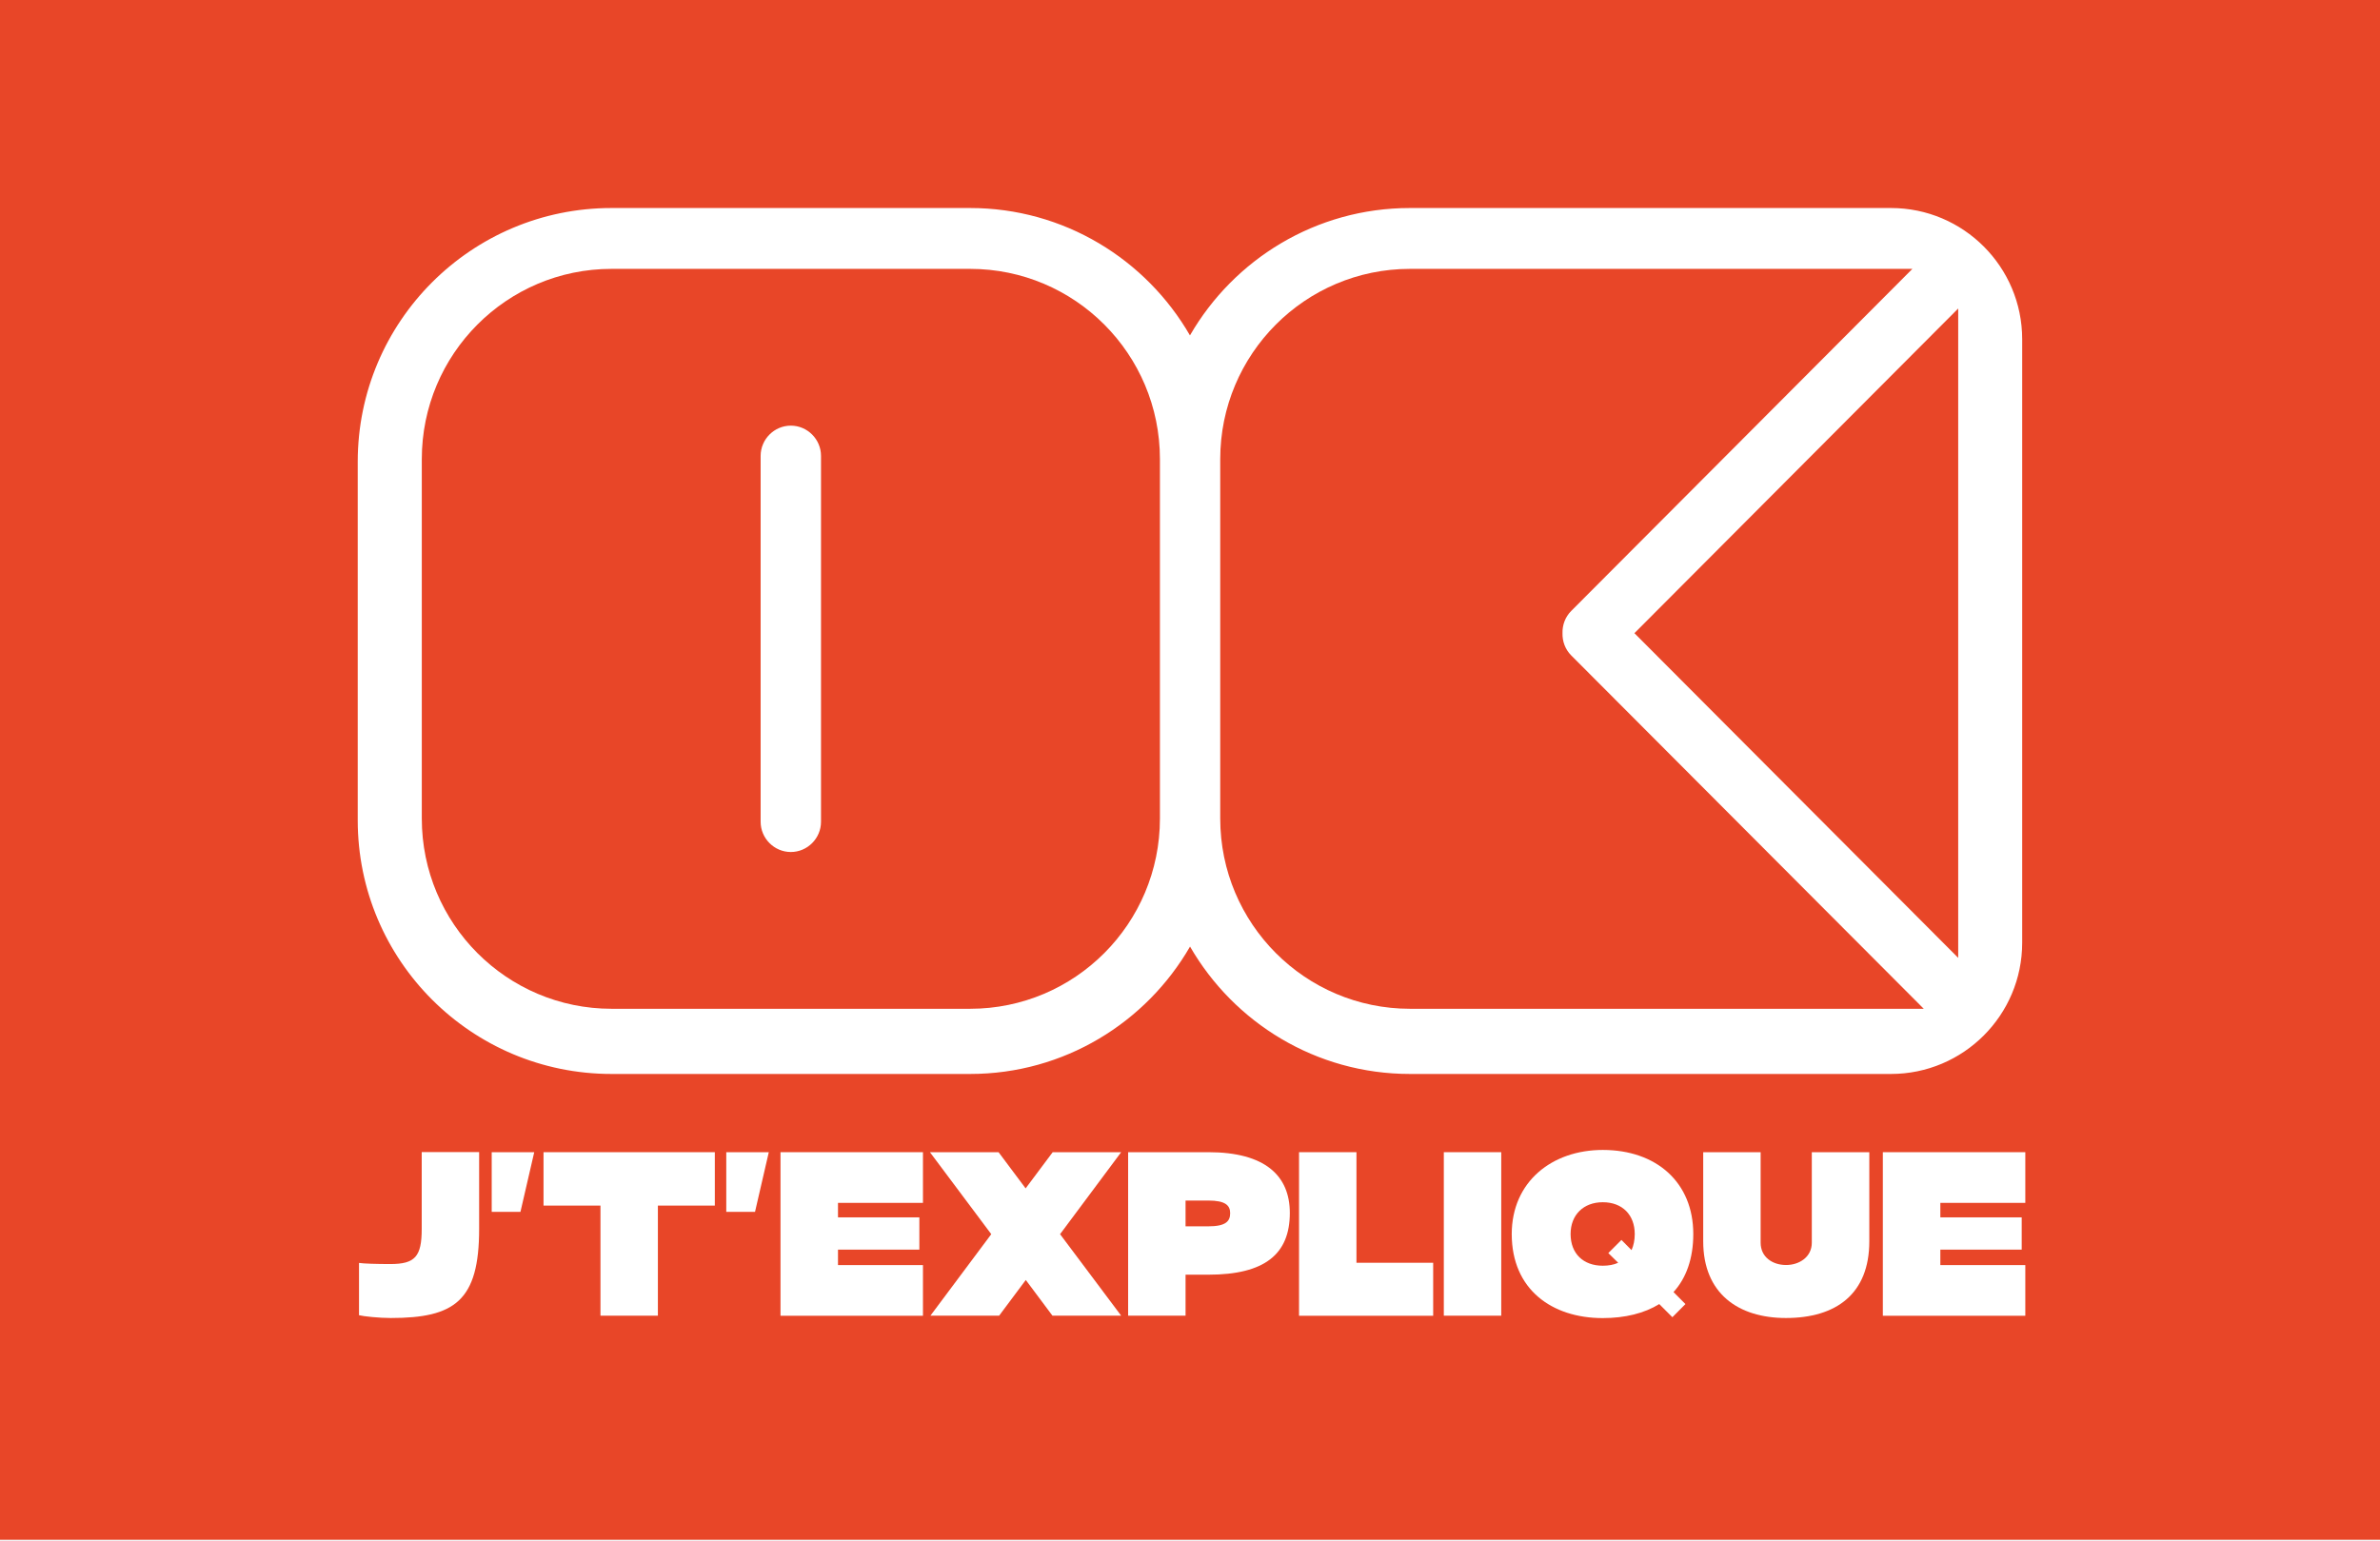
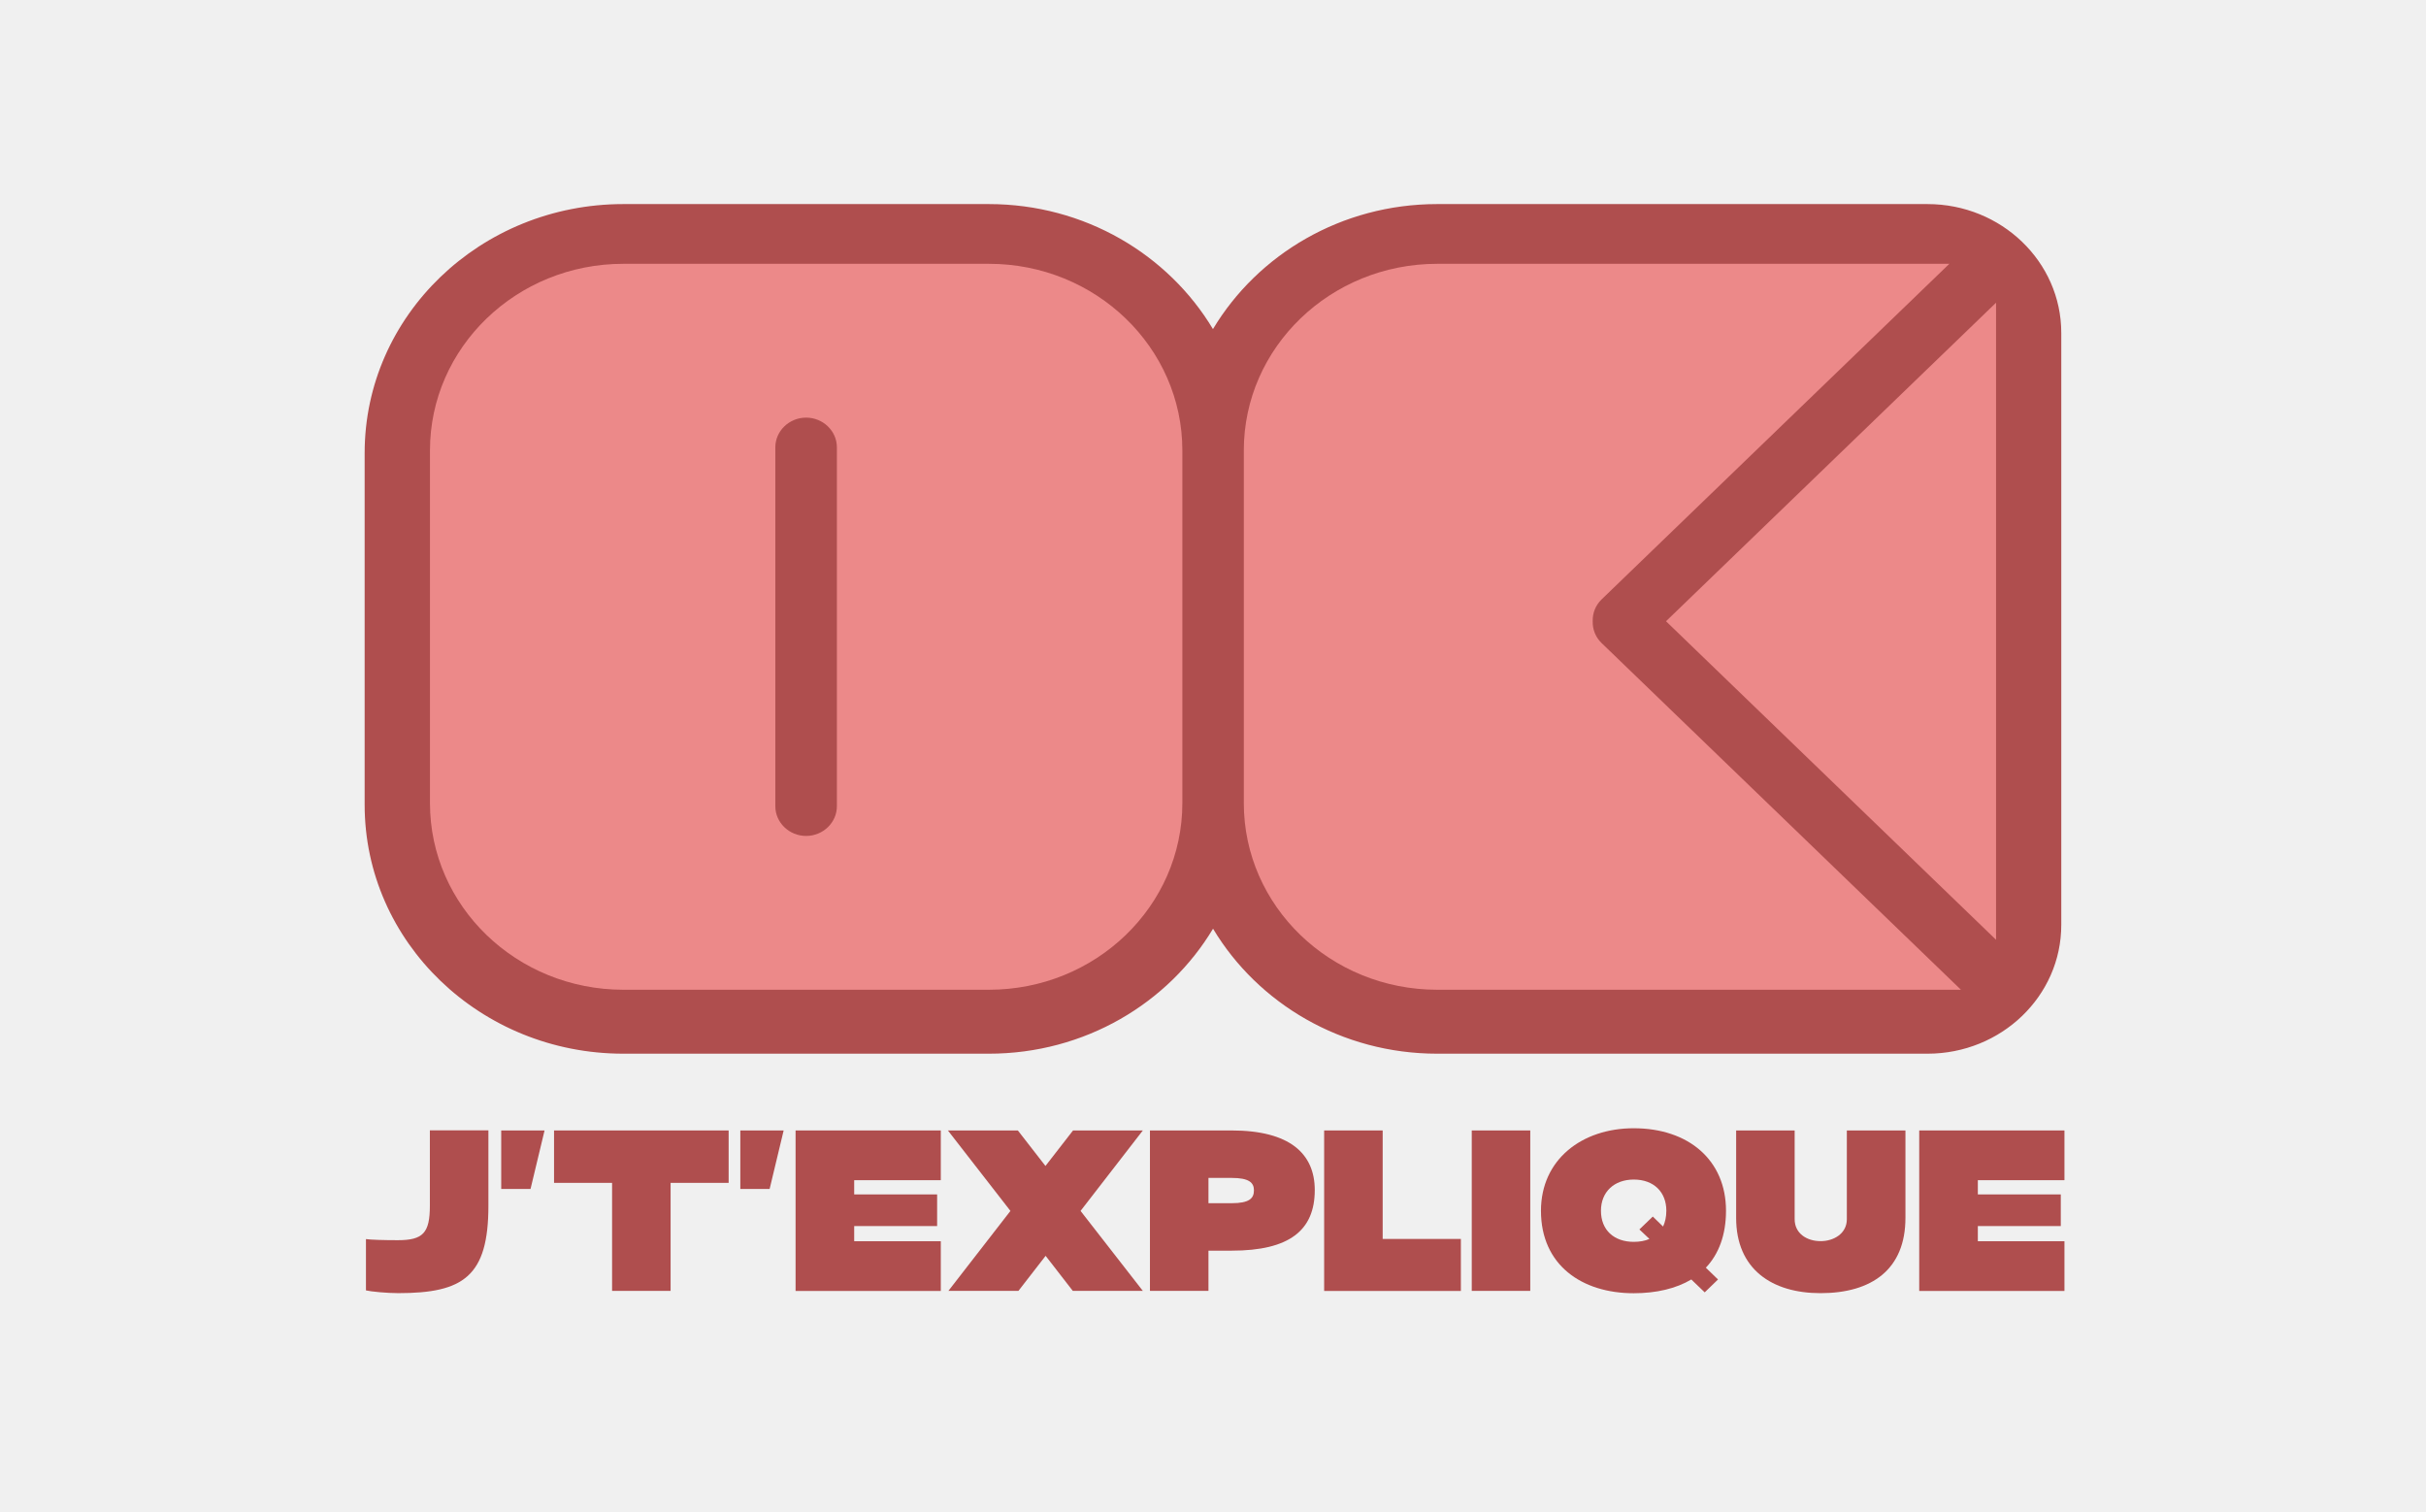
- <svg xmlns="http://www.w3.org/2000/svg" version="1.1" id="Calque_1" x="0px" y="0px" viewBox="0 0 297.19 192.43" style="enable-background:new 0 0 297.19 192.43;" xml:space="preserve">
-   <style type="text/css">
- 	.st0{fill:#E84628;}
- 	.st1{fill:#FFFFFF;}
- </style>
-   <rect x="0" y="-0.13" class="st0" width="297.19" height="192.43" />
-   <g>
-     <path class="st1" d="M176.06,134.13c-11.73,0-21.98-6.41-27.46-15.91c-5.48,9.5-15.73,15.91-27.46,15.91H76.36   c-17.5,0-31.69-14.19-31.69-31.69V57.67c0-17.5,14.19-31.69,31.69-31.69h44.77c11.73,0,21.98,6.41,27.46,15.91   c5.48-9.5,15.73-15.91,27.46-15.91h60.07c9.05,0,16.39,7.34,16.39,16.39v75.37c0,9.05-7.34,16.39-16.39,16.39H176.06z" />
-   </g>
-   <g>
-     <path class="st1" d="M59.83,143.9v9.58c0,9-3.07,11.13-11.04,11.13c-1.41,0-3.38-0.2-3.96-0.35v-6.53c0.57,0.09,2.18,0.14,3.9,0.14   c3.1,0,3.93-0.92,3.93-4.4v-9.58H59.83z" />
-     <path class="st1" d="M64.99,151.35H61.4v-7.45h5.31L64.99,151.35z" />
-     <path class="st1" d="M67.86,143.9h21.4v6.67h-7.11v13.75h-7.17v-13.75h-7.11V143.9z" />
-     <path class="st1" d="M94.28,151.35h-3.59v-7.45H96L94.28,151.35z" />
-     <path class="st1" d="M97.46,143.9h17.79v6.33h-10.61v1.81h10.16v4.03h-10.16V158h10.61v6.33H97.46V143.9z" />
-     <path class="st1" d="M124.69,143.9l3.38,4.52l3.38-4.52h8.55l-7.63,10.24l7.63,10.18h-8.58l-3.33-4.46l-3.33,4.46h-8.58l7.6-10.18   l-7.66-10.24H124.69z" />
-     <path class="st1" d="M148.04,159.2v5.12h-7.17V143.9h10.01c7.09,0,10.18,2.93,10.18,7.59c0,5.12-3.1,7.71-10.18,7.71H148.04z    M153.61,151.52c0-0.98-0.6-1.58-2.73-1.58h-2.84v3.22h2.84C153.06,153.16,153.61,152.53,153.61,151.52z" />
-     <path class="st1" d="M162.21,143.9h7.17v13.81h9.58v6.62h-16.75V143.9z" />
-     <path class="st1" d="M187.46,164.32h-7.17V143.9h7.17V164.32z" />
-     <path class="st1" d="M200.14,143.62c6.71,0,11.3,4.06,11.3,10.5c0,3.08-0.89,5.52-2.47,7.25l1.49,1.5l-1.63,1.64l-1.64-1.64   c-1.86,1.15-4.27,1.75-7.06,1.75c-6.34,0-11.36-3.57-11.36-10.5C188.78,147.58,193.8,143.62,200.14,143.62z M200.14,158.08   c0.72,0,1.38-0.12,1.92-0.37l-1.23-1.21l1.64-1.64l1.26,1.27c0.26-0.58,0.4-1.24,0.4-2.01c0-2.36-1.52-3.97-3.99-3.97   c-2.41,0-4.02,1.58-4.02,3.97C196.12,156.59,197.73,158.08,200.14,158.08z" />
-     <path class="st1" d="M233.42,143.9v11.13c0,6.56-4.13,9.58-10.41,9.58c-5.94,0-10.33-3.05-10.33-9.58V143.9h7.17v11.3   c0,1.81,1.49,2.79,3.18,2.79c1.63,0,3.21-0.98,3.21-2.79v-11.3H233.42z" />
-     <path class="st1" d="M235.11,143.9h17.79v6.33h-10.61v1.81h10.16v4.03h-10.16V158h10.61v6.33h-17.79V143.9z" />
-   </g>
-   <path class="st0" d="M52.67,57.34v44.89c0,13.12,10.61,23.76,23.7,23.76h44.77c13.09,0,23.7-10.64,23.7-23.76V57.34  c0-13.12-10.61-23.76-23.7-23.76H76.36C63.28,33.58,52.67,44.22,52.67,57.34z M102.52,102.63c0,2.08-1.7,3.78-3.77,3.78  s-3.77-1.7-3.77-3.78V56.94c0-2.08,1.7-3.78,3.77-3.78s3.77,1.7,3.77,3.78V102.63z" />
-   <g>
-     <path class="st0" d="M196.2,81.86c-0.76-0.76-1.12-1.78-1.09-2.78c-0.03-1,0.33-2.02,1.09-2.78l42.6-42.72h-62.73   c-13.09,0-23.7,10.64-23.7,23.76v44.89c0,13.12,10.61,23.76,23.7,23.76h64.15L196.2,81.86z" />
-     <polygon class="st0" points="244.52,119.63 244.52,38.53 204.09,79.08  " />
-   </g>
-   <g>
- </g>
-   <g>
- </g>
-   <g>
- </g>
-   <g>
- </g>
-   <g>
- </g>
-   <g>
- </g>
+ <svg xmlns="http://www.w3.org/2000/svg" width="130" height="81" viewBox="0 0 130 81" fill="none">
+   <path d="M77.014 56.459C71.883 56.459 67.399 53.761 65.002 49.762C62.605 53.761 58.121 56.459 52.99 56.459H33.402C25.747 56.459 19.54 50.486 19.54 43.12V24.275C19.54 16.909 25.747 10.935 33.402 10.935H52.986C58.117 10.935 62.601 13.634 64.998 17.633C67.395 13.634 71.879 10.935 77.01 10.935H103.286C107.245 10.935 110.456 14.025 110.456 17.835V49.56C110.456 53.37 107.245 56.459 103.286 56.459H77.014Z" fill="#AF4E4E" />
+   <path d="M26.172 60.572V64.604C26.172 68.392 24.829 69.289 21.342 69.289C20.726 69.289 19.864 69.205 19.61 69.142V66.393C19.859 66.431 20.564 66.452 21.316 66.452C22.672 66.452 23.035 66.065 23.035 64.6V60.567H26.172V60.572Z" fill="#AF4E4E" />
+   <path d="M28.429 63.708H26.858V60.572H29.181L28.429 63.708Z" fill="#AF4E4E" />
+   <path d="M29.684 60.572H39.045V63.38H35.935V69.168H32.799V63.38H29.689V60.572H29.684Z" fill="#AF4E4E" />
+   <path d="M41.241 63.708H39.671V60.572H41.993L41.241 63.708Z" fill="#AF4E4E" />
+   <path d="M42.632 60.572H50.414V63.237H45.773V63.999H50.217V65.695H45.773V66.507H50.414V69.172H42.632V60.572Z" fill="#AF4E4E" />
+   <path d="M54.543 60.572L56.022 62.475L57.5 60.572H61.24L57.903 64.883L61.24 69.168H57.487L56.031 67.29L54.574 69.168H50.821L54.145 64.883L50.794 60.572H54.543Z" fill="#AF4E4E" />
+   <path d="M64.757 67.013V69.168H61.621V60.572H65.999C69.101 60.572 70.453 61.806 70.453 63.767C70.453 65.922 69.097 67.013 65.999 67.013H64.757ZM67.194 63.78C67.194 63.367 66.931 63.115 65.999 63.115H64.757V64.47H65.999C66.953 64.47 67.194 64.205 67.194 63.78Z" fill="#AF4E4E" />
+   <path d="M70.956 60.572H74.092V66.385H78.283V69.172H70.956V60.572Z" fill="#AF4E4E" />
+   <path d="M82.001 69.168H78.865V60.572H82.001V69.168Z" fill="#AF4E4E" />
+   <path d="M87.547 60.454C90.483 60.454 92.49 62.163 92.49 64.874C92.49 66.17 92.101 67.197 91.41 67.926L92.062 68.557L91.349 69.247L90.631 68.557C89.818 69.041 88.763 69.294 87.543 69.294C84.77 69.294 82.574 67.791 82.574 64.874C82.578 62.121 84.774 60.454 87.547 60.454ZM87.547 66.541C87.862 66.541 88.151 66.49 88.387 66.385L87.849 65.876L88.567 65.185L89.118 65.72C89.231 65.476 89.293 65.198 89.293 64.874C89.293 63.88 88.628 63.203 87.547 63.203C86.493 63.203 85.789 63.868 85.789 64.874C85.789 65.914 86.493 66.541 87.547 66.541Z" fill="#AF4E4E" />
+   <path d="M102.105 60.572V65.257C102.105 68.019 100.299 69.29 97.552 69.29C94.953 69.29 93.033 68.006 93.033 65.257V60.572H96.169V65.329C96.169 66.091 96.821 66.503 97.56 66.503C98.273 66.503 98.965 66.091 98.965 65.329V60.572H102.105Z" fill="#AF4E4E" />
+   <path d="M102.844 60.572H110.626V63.237H105.985V63.999H110.43V65.695H105.985V66.507H110.626V69.172H102.844V60.572Z" fill="#AF4E4E" />
+   <path d="M23.04 24.136V43.032C23.04 48.554 27.681 53.033 33.407 53.033H52.99C58.716 53.033 63.358 48.554 63.358 43.032V24.136C63.358 18.613 58.716 14.135 52.99 14.135H33.402C27.681 14.135 23.04 18.613 23.04 24.136ZM44.846 43.2C44.846 44.076 44.102 44.791 43.196 44.791C42.291 44.791 41.547 44.076 41.547 43.2V23.968C41.547 23.092 42.291 22.377 43.196 22.377C44.102 22.377 44.846 23.092 44.846 23.968V43.2Z" fill="#EC8989" />
+   <path d="M85.824 34.457C85.492 34.138 85.334 33.708 85.347 33.287C85.334 32.866 85.492 32.437 85.824 32.117L104.458 14.135H77.019C71.293 14.135 66.651 18.613 66.651 24.136V43.032C66.651 48.554 71.293 53.033 77.019 53.033H105.08L85.824 34.457Z" fill="#EC8989" />
+   <path d="M106.961 50.356V16.219L89.275 33.288L106.961 50.356Z" fill="#EC8989" />
</svg>
